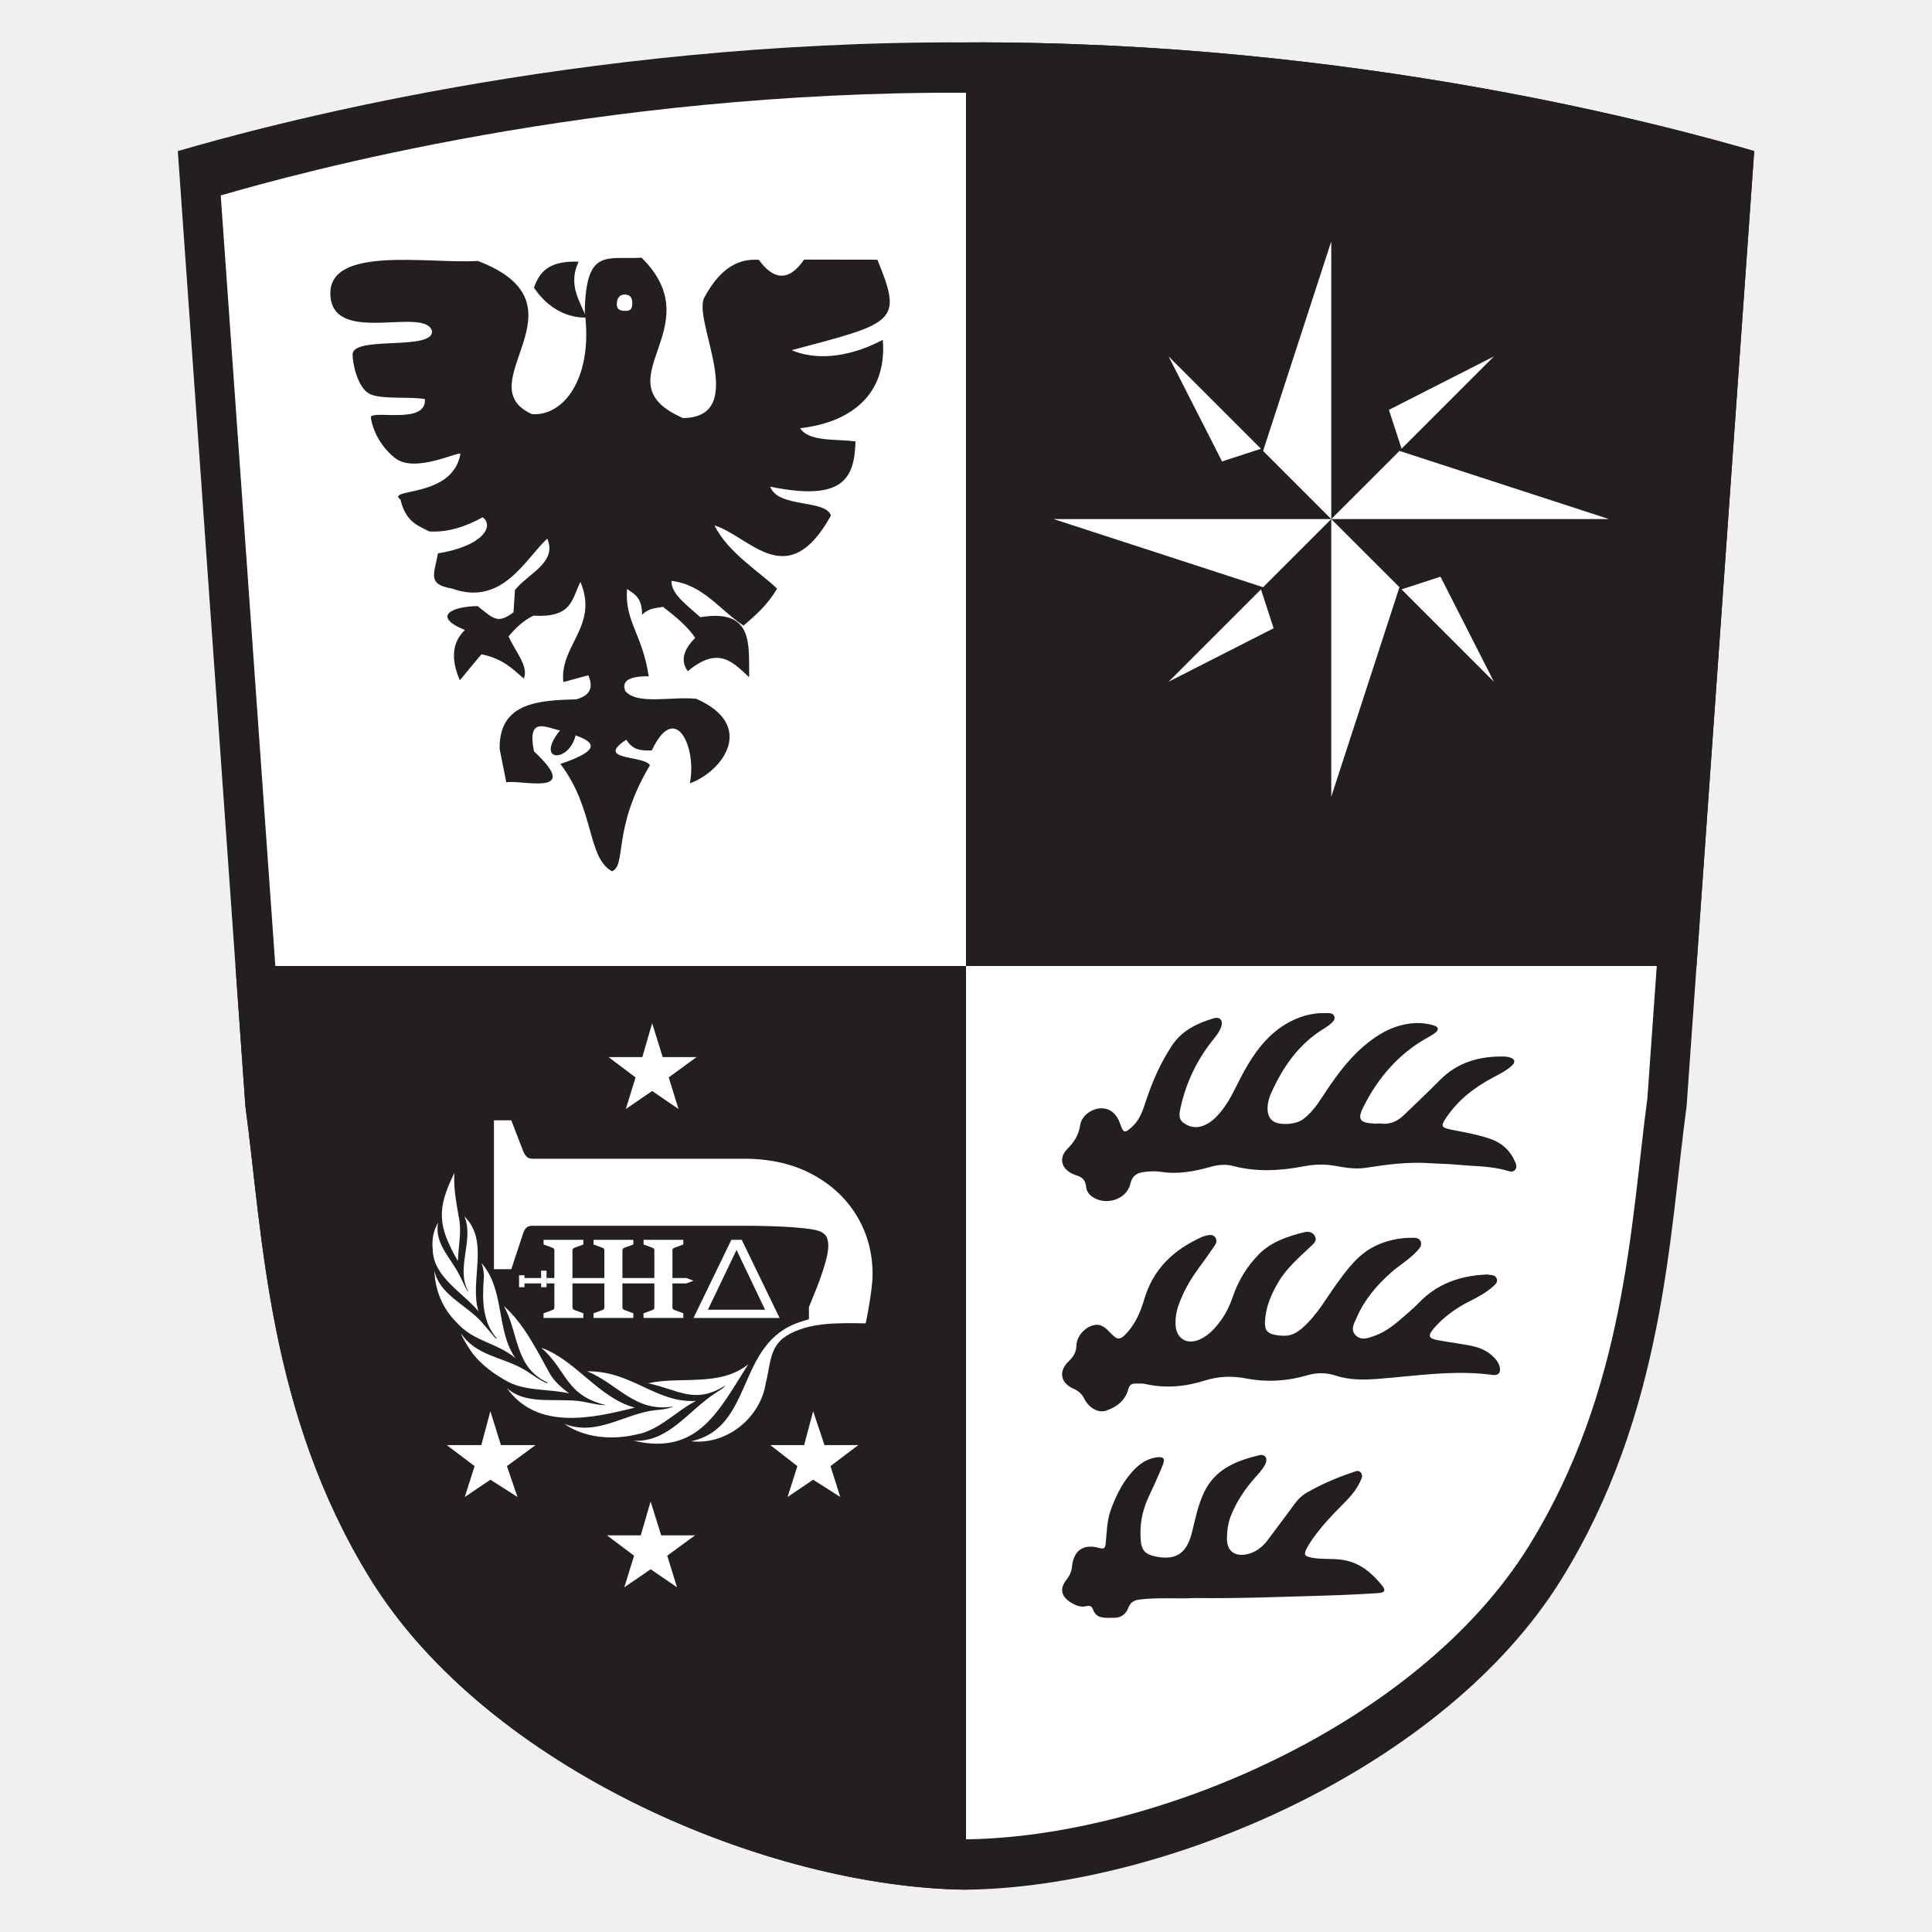
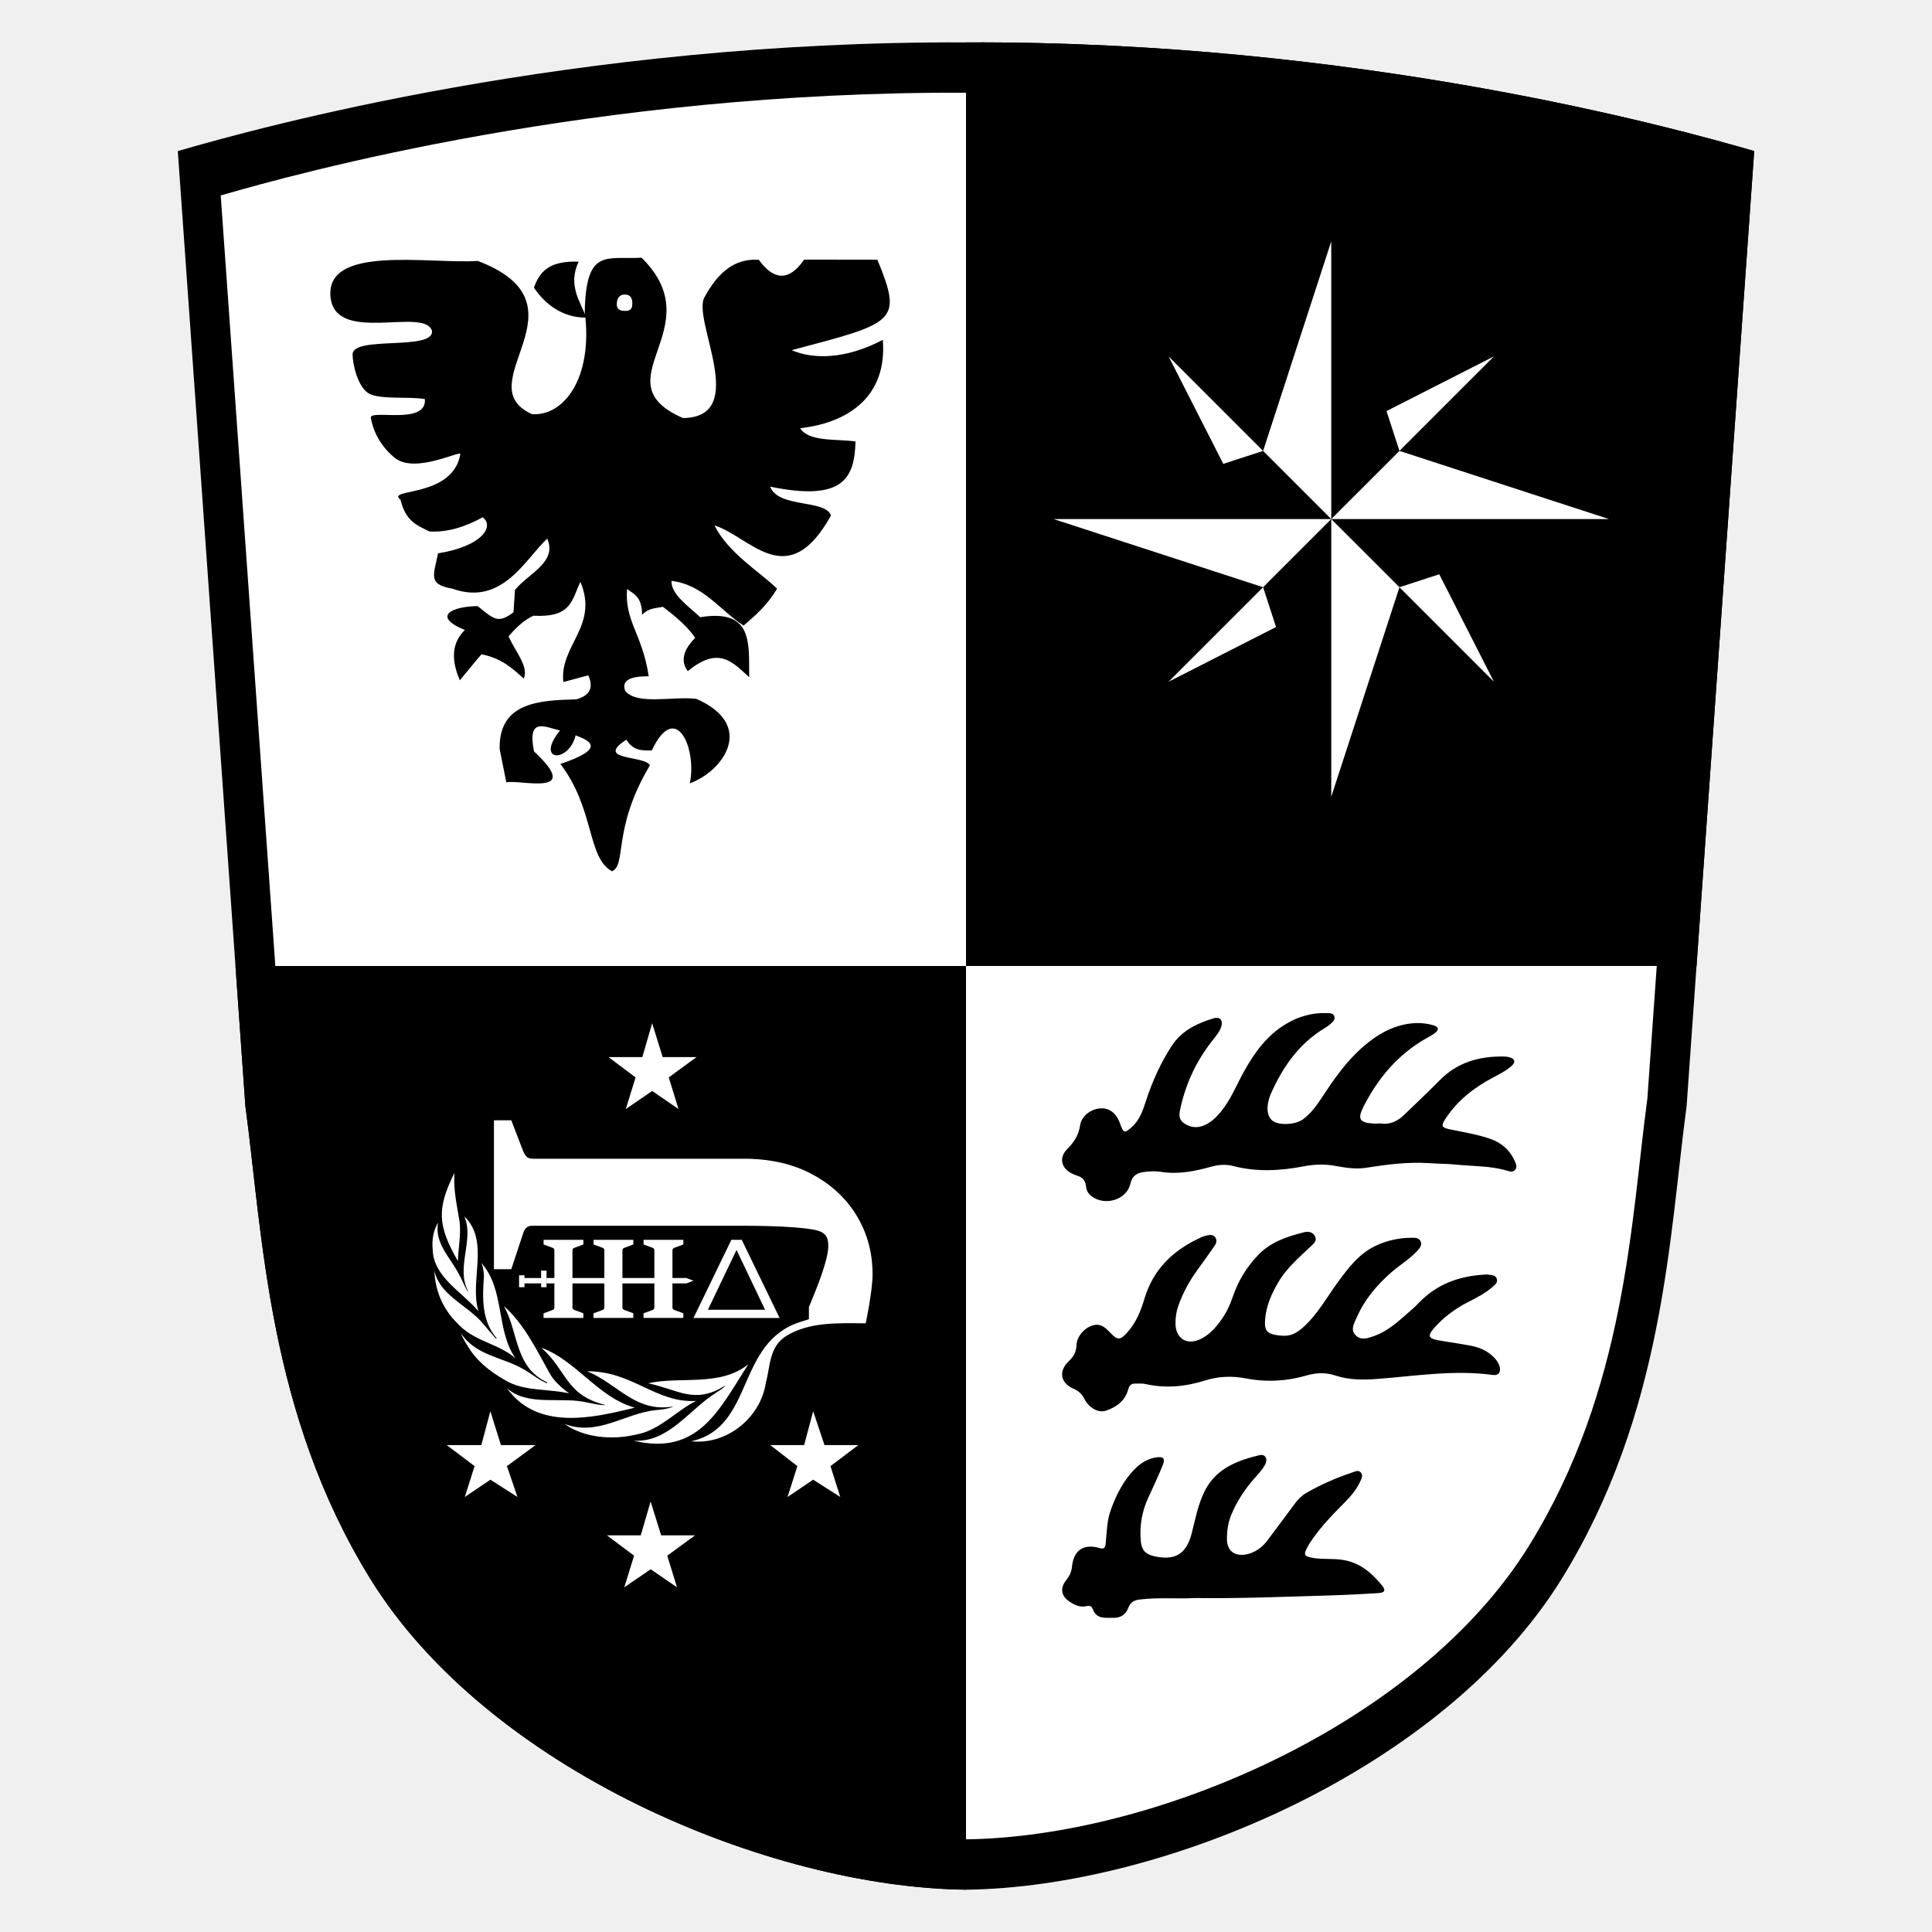
<svg xmlns="http://www.w3.org/2000/svg" version="1.1" id="Layer_1" x="0px" y="0px" viewBox="0 0 3600 3600" style="enable-background:new 0 0 3600 3600;" xml:space="preserve">
  <style type="text/css">
	.st0{fill:#FFFFFF;}
- 	.st1{fill:#231F20;}
- 	.st2{fill:#FFFFFF;stroke:#231F20;stroke-width:10;stroke-miterlimit:10;}
</style>
  <g>
    <g>
+       <path d="M1800,79v1721h1361.2l107.5-1518.5C3118.6,237.9,2531.5,75.7,1800,79z" />
+       <g>
+         <polygon points="2480.6,818.4 2783.7,664.1 2629.5,967.2 2783.7,1270.3 2480.6,1116 2177.5,1270.3 2331.8,967.2 2177.5,664.1         " />
+         <g>
+           <polygon class="st0" points="2177.5,664.1 2331.8,967.2 2480.6,967.2     " />
+           <polygon class="st0" points="2480.6,1116 2480.6,967.2 2177.5,1270.3     " />
+           <polygon class="st0" points="2783.7,1270.3 2629.5,967.2 2480.6,967.2     " />
+           <polygon class="st0" points="2480.6,818.4 2480.6,967.2 2783.7,664.1     " />
+         </g>
+         <polygon points="2353.6,840.2 2480.6,449.8 2607.7,840.2 2998,967.2 2607.7,1094.2 2480.6,1484.6 2353.6,1094.2 1963.2,967.2         " />
+         <g>
+           <polygon class="st0" points="2480.6,449.8 2353.6,840.2 2480.6,967.2     " />
+           <polygon class="st0" points="2353.6,1094.2 2480.6,967.2 1963.2,967.2     " />
+           <polygon class="st0" points="2480.6,1484.6 2607.7,1094.2 2480.6,967.2     " />
+           <polygon class="st0" points="2607.7,840.2 2480.6,967.2 2998,967.2     " />
+         </g>
+       </g>
+     </g>
+     <g>
      <path class="st0" d="M1800,79C1800,79,1800,79,1800,79C1068.5,75.7,481.4,237.9,331.3,281.5L438.8,1800H1800V79z" />
-       <path id="path2386_00000097477638072910811340000007495357459719272579_" class="st1" d="M1498.4,483.7    c-30,43.8-59.1,35.9-84.3,0.5c-46-3.6-77.1,25.1-101,69c-25.5,40.7,85.8,224.2-40.4,225.8c-157.5-68.5,56.5-166.7-77.2-298.8    c-65.1,3.9-103.7-19.3-105.9,101c16.1,124.4-40.2,195.2-98.5,190.4c-123.3-55.5,114-203.6-100.8-285.4    c-90.2,6.2-287.6-31.7-274.1,69.7c11.3,85.2,175.3,15.7,188.7,60.6c4.2,37.9-147.7,8.3-147.9,43.9c-0.1,17.3,9.6,62.2,31.4,73.4    c21.8,11.2,76,4.6,103.3,9.9c3.9,49.6-103.8,17.9-100.7,35.1c8.4,47.4,42.9,72.9,45,74.6c38,30.2,123.3-15.6,121.8-7    c-14.7,82.4-140.3,63-111.6,84.5c10,42,32.7,48.5,53.9,59.4c34.6,2,67.4-8.9,99.3-26.4c22,16.2,0.3,53.9-83.3,67.2    c-7.3,39.9-20.3,57.6,26.5,65.7c93.8,33.7,136.6-56.1,177.1-93.1c19.3,44.5-36.1,65.1-60.1,95.7l-2.8,41.6    c-29,21.5-36.1,13.1-66.7-11.6c-47.2,0.4-86.8,18.8-23.9,44.5c-22.7,22.1-27.3,52.6-9.3,93.7c16.4-19.9,36.5-44.5,40.4-48.4    c40.3,8.1,59.3,28.5,78.7,45.2c9.5-22-14.7-48.7-28.4-78.5c11.4-13.5,26.4-29.3,46.2-38.6c71.4,3.7,70.9-28.1,87.7-63.1    c34.7,82.9-39.3,118.1-31.8,186.7l46.5-12.6c11.4,25.8,0,38.5-22.3,44.8c-69.6,1.9-144.4,5.5-142.9,92.4l12.4,62.3    c25.9-5.8,144.3,28.5,51.7-57.6c-13.6-66.1,21.8-44.8,48.4-39.1c-47.5,58.7,16.5,61.4,29.1,9.1c28,10.5,56.5,24.8-28.4,53.3    c64.2,84.1,49.4,174.2,96.1,200c27.8-11.3,0.1-79.3,70.7-197.4c-9-19-104.5-8.5-43.8-47.8c12.5,20.9,29.9,20.4,47.3,20    c45.3-95.6,84.6-1.9,70.8,61.4c61.9-22.5,124.4-108.2,12.1-157.6c-45.8-4.8-109.9,12-132.3-14.5c-7.6-19.4,8.5-27.8,43.7-27.4    c-12-79.5-45.1-102.4-40.4-162.8c10.6,8.5,28.3,13.5,28,48.2c13.2-13.4,25.9-12,38.7-14.9c25.5,19.1,47.3,38.3,60.3,57.8    c-15.4,15.6-31.3,38.8-13.8,62.1c58.9-48.8,85.1-14.9,114.4,11.3c-1.1-59.8,9.4-128.5-91.1-111.8c-23.8-21.9-54.6-42.9-53.7-67.7    c59.8,7.2,89.7,54.4,134.4,83.3c21.8-18.9,43.7-37.4,62.4-68.8c-30.7-30.1-90.9-66-116.7-117.9c67.3,21.3,136.3,127.5,217.1-18.5    c-10.6-30.5-98.5-13.4-113.3-53.7c135.4,27.9,157.2-14.8,159-84.2c-35-5-87.2,1.1-103.1-24.7c91.2-10.3,162.4-60.1,154-164.6    c-68.9,36.1-128.8,36.8-169.9,19.2c193.1-51.1,207.6-52,159.8-168.6L1498.4,483.7z M1078.2,487.6c-57.5-2.2-73.3,21-83.3,48.3    c19.7,30,53.3,56.5,97.5,55.9C1082,562.9,1057.2,531.9,1078.2,487.6z M1163.8,548.8c10.1,0,14.4,5.7,14.4,15.7    c0,10-2.4,14.8-12.5,14.8c-10.1,0-16.4-2.4-16.4-12.4C1149.3,556.9,1153.7,548.8,1163.8,548.8z" />
+       <path id="path2386_00000097477638072910811340000007495357459719272579_" d="M1498.4,483.7c-30,43.8-59.1,35.9-84.3,0.5    c-46-3.6-77.1,25.1-101,69c-25.5,40.7,85.8,224.2-40.4,225.8c-157.5-68.5,56.5-166.7-77.2-298.8c-65.1,3.9-103.7-19.3-105.9,101    c16.1,124.4-40.2,195.2-98.5,190.4c-123.3-55.5,114-203.6-100.8-285.4c-90.2,6.2-287.6-31.7-274.1,69.7    c11.3,85.2,175.3,15.7,188.7,60.6c4.2,37.9-147.7,8.3-147.9,43.9c-0.1,17.3,9.6,62.2,31.4,73.4c21.8,11.2,76,4.6,103.3,9.9    c3.9,49.6-103.8,17.9-100.7,35.1c8.4,47.4,42.9,72.9,45,74.6c38,30.2,123.3-15.6,121.8-7c-14.7,82.4-140.3,63-111.6,84.5    c10,42,32.7,48.5,53.9,59.4c34.6,2,67.4-8.9,99.3-26.4c22,16.2,0.3,53.9-83.3,67.2c-7.3,39.9-20.3,57.6,26.5,65.7    c93.8,33.7,136.6-56.1,177.1-93.1c19.3,44.5-36.1,65.1-60.1,95.7l-2.8,41.6c-29,21.5-36.1,13.1-66.7-11.6    c-47.2,0.4-86.8,18.8-23.9,44.5c-22.7,22.1-27.3,52.6-9.3,93.7c16.4-19.9,36.5-44.5,40.4-48.4c40.3,8.1,59.3,28.5,78.7,45.2    c9.5-22-14.7-48.7-28.4-78.5c11.4-13.5,26.4-29.3,46.2-38.6c71.4,3.7,70.9-28.1,87.7-63.1c34.7,82.9-39.3,118.1-31.8,186.7    l46.5-12.6c11.4,25.8,0,38.5-22.3,44.8c-69.6,1.9-144.4,5.5-142.9,92.4l12.4,62.3c25.9-5.8,144.3,28.5,51.7-57.6    c-13.6-66.1,21.8-44.8,48.4-39.1c-47.5,58.7,16.5,61.4,29.1,9.1c28,10.5,56.5,24.8-28.4,53.3c64.2,84.1,49.4,174.2,96.1,200    c27.8-11.3,0.1-79.3,70.7-197.4c-9-19-104.5-8.5-43.8-47.8c12.5,20.9,29.9,20.4,47.3,20c45.3-95.6,84.6-1.9,70.8,61.4    c61.9-22.5,124.4-108.2,12.1-157.6c-45.8-4.8-109.9,12-132.3-14.5c-7.6-19.4,8.5-27.8,43.7-27.4c-12-79.5-45.1-102.4-40.4-162.8    c10.6,8.5,28.3,13.5,28,48.2c13.2-13.4,25.9-12,38.7-14.9c25.5,19.1,47.3,38.3,60.3,57.8c-15.4,15.6-31.3,38.8-13.8,62.1    c58.9-48.8,85.1-14.9,114.4,11.3c-1.1-59.8,9.4-128.5-91.1-111.8c-23.8-21.9-54.6-42.9-53.7-67.7c59.8,7.2,89.7,54.4,134.4,83.3    c21.8-18.9,43.7-37.4,62.4-68.8c-30.7-30.1-90.9-66-116.7-117.9c67.3,21.3,136.3,127.5,217.1-18.5    c-10.6-30.5-98.5-13.4-113.3-53.7c135.4,27.9,157.2-14.8,159-84.2c-35-5-87.2,1.1-103.1-24.7c91.2-10.3,162.4-60.1,154-164.6    c-68.9,36.1-128.8,36.8-169.9,19.2c193.1-51.1,207.6-52,159.8-168.6L1498.4,483.7z M1078.2,487.6c-57.5-2.2-73.3,21-83.3,48.3    c19.7,30,53.3,56.5,97.5,55.9C1082,562.9,1057.2,531.9,1078.2,487.6z M1163.8,548.8c10.1,0,14.4,5.7,14.4,15.7    c0,10-2.4,14.8-12.5,14.8c-10.1,0-16.4-2.4-16.4-12.4C1149.3,556.9,1153.7,548.8,1163.8,548.8z" />
    </g>
    <g>
      <path class="st0" d="M1800,1800v1721c369.7-4.4,890.3-224.6,1109.5-578.5c191.5-309.2,200.8-639.2,233.3-882.1l18.4-260.5H1800z" />
      <g>
-         <path class="st1" d="M2572.4,2093.4c16.7,2.7,31.3-3.7,43.8-15.8c22-21.4,44.6-42.4,66.1-64.3c33.3-34.1,74.5-45.5,120.5-44.6     c3.4,0.1,7,0.5,10.2,1.5c9.9,2.9,11.5,8.8,3.8,15.8c-10.3,9.4-22.9,15.5-35.1,22c-34.5,18.4-64.8,41.7-86.8,74.5     c-10.7,16-9.5,18.6,9.1,22.4c24.6,5,49.4,9,73.2,17.3c21.6,7.5,37.1,21.8,46.1,42.9c2.1,4.8,3.7,10.3-0.2,14.8     c-4,4.6-9.7,3.1-14.6,1.6c-30.6-9.2-62.5-8.2-93.9-11.3c-16.8-1.7-33.7-1.6-50.5-2.8c-40-2.7-79.5,2.4-118.9,8.6     c-19.8,3.1-38.9-0.3-58-3.7c-19.5-3.5-38.7-2.7-58,1c-43.8,8.4-87.6,10.8-131.3-0.6c-14.4-3.8-28.4-2.3-42.3,1.6     c-30.7,8.6-61.4,14.4-93.5,9.1c-9.3-1.5-19.1-0.8-28.5,0.2c-13.4,1.5-23.5,5.6-27.3,22.2c-6.9,29.8-46.7,41.9-71.8,23.6     c-6.3-4.6-10.2-11-10.8-18.5c-0.9-11.1-6.8-17.3-16.9-20.4c-2.5-0.8-4.9-1.7-7.3-2.8c-21.9-9.6-27.4-30-10.7-46.8     c12.7-12.8,21.2-25.9,23.9-44.3c2.6-18,21.9-31.3,39.8-31.4c15.8-0.2,28.2,10.1,34.6,28.4c6.3,18.2,8.2,18.8,22.5,5.9     c14.1-12.8,19.9-30.2,25.5-47.5c11.9-36.4,27.2-71,48.3-103.2c18.9-28.8,47.4-42.2,78.6-51.5c10.7-3.2,17,3.7,14,14.4     c-2.9,10.2-9.7,18.2-16.2,26.4c-29,36.5-48.9,77.5-59.3,122.9c-2.4,10.7-6.3,23.2,4.8,31.3c11.8,8.6,25.2,10.6,39.3,4.3     c12.7-5.7,22.1-15,30.7-25.5c18-22.1,28.3-48.5,41.9-73.1c19.6-35.7,43-68.3,78.7-89.8c23.5-14.1,49.1-21.5,76.7-20.5     c5.2,0.2,11.1-0.1,13.5,5.6c2.7,6.4-2.4,10.5-6.5,14.3c-3.2,2.9-6.8,5.5-10.5,7.7c-48.5,29-79,72.8-101.3,123.4     c-0.3,0.8-0.7,1.6-1,2.4c-7.9,21.1-6.2,38.9,4.4,47.3c11.5,9,42.7,7.7,56.8-2.8c14.1-10.5,24.6-24.4,34.1-38.9     c22.8-34.8,46.3-69.1,78.2-96.6c25-21.6,52.4-38.1,86-42.7c15.3-2.1,30.3-1.1,45,3.2c9.7,2.9,10.5,8.3,2.4,14.4     c-5.2,3.9-11,6.9-16.6,10.1c-52.1,29.7-89.2,73.6-116,126.2c-12.6,24.7-7.8,30.9,20.1,32.4     C2564.4,2093.6,2567.9,2093.4,2572.4,2093.4z" />
-         <path class="st1" d="M2392.1,2489c15,0.5,26.4-6.9,36.9-16.5c26.4-23.9,43.2-55.1,63.9-83.3c19.5-26.7,39.4-53.1,70.3-67.8     c21.4-10.2,44.2-15,67.9-15c6.1,0,12.8-0.1,15.9,6.4c3.3,7.1-1.3,12.5-5.6,17.4c-14.6,16.3-33.7,27.1-49.9,41.5     c-26.5,23.6-49.1,50.2-63.3,83c-4.4,10.2-12.5,22.2-2.7,32.8c10.2,11.1,23.6,6,35.4,1.8c23.8-8.4,42.3-25,60.9-41.3     c7.5-6.6,15.1-13.1,21.9-20.3c33.4-34.8,75.1-50,122.2-52.6c2.2-0.1,4.4-0.5,6.5-0.1c6.2,1.2,14.1,0.1,16.6,7.7     c2.5,7.6-3.8,11.7-8.7,16c-12.9,11.1-27.9,19-43,26.6c-25,12.7-47.4,28.8-65.7,50.1c-11.6,13.5-9.8,18.6,7.4,21.8     c19.6,3.6,39.3,6.1,58.9,9.8c15.4,2.9,30.2,7.9,42.2,18.8c6.5,5.9,12.2,12.4,14.4,21.2c2.5,10.3-2.4,16.5-13,15     c-71.6-9.8-142.4,1.8-213.4,7.3c-26.9,2.1-53.7,2.4-79.7-6.2c-17.8-5.9-35.4-5.5-53.5-0.2c-37.2,10.9-75.2,12.9-113.1,5.6     c-26.3-5.1-51.8-4-76.9,4c-36.3,11.4-72.8,14.8-110.2,6.5c-6.2-1.4-12.9-0.8-19.4-0.9c-6.9-0.1-10.9,2.9-12.8,10.2     c-5.8,21.8-22,33.8-42.1,40.4c-13.9,4.6-31.7-5.5-40-22.4c-4.6-9.3-11.1-14.7-20.2-18.7c-24.6-10.8-28.2-32.9-8.4-51.5     c8.7-8.2,13.6-16.8,14-29.2c0.6-17.4,16-34.2,32.8-37.8c13.4-2.9,22.1,5.7,30.2,14.2c13.4,14.2,18.3,14.6,31.7-0.4     c15.9-17.8,25.1-39.5,31.7-62c16.6-56.7,55.2-92.6,107.5-116c3.1-1.4,6.6-2.3,9.9-3c5.2-1,10.7-1.5,14.4,3.2     c4.1,5.1,2.9,10.9-0.5,15.8c-10.3,15-20.8,29.8-31.6,44.5c-15.5,21.1-27.9,43.8-36.5,68.5c-3.7,10.8-5.3,21.8-5,33.2     c0.6,26.9,20.9,39.8,45.5,28.6c16.3-7.4,27.9-20.3,38.3-34.3c10.1-13.7,17.4-28.8,22.9-45c10.2-30,26.4-56.6,48.5-79.1     c23-23.4,53.2-33.3,84-41.1c7.7-1.9,16.2-1.1,20.6,7.2c4.5,8.6-2.3,13.8-7.5,18.8c-22,20.8-45.2,40.5-60.8,67.1     c-12.4,21.2-22.2,43.2-24.4,67.9c-2.1,22.6,3,28.3,25.7,31.3C2386,2488.8,2389.1,2488.8,2392.1,2489z" />
-         <path class="st1" d="M2226.2,2977.7c-31.2,1.9-67.2-1.6-103,2.8c-10.1,1.2-17,5.5-20.6,15.1c-4.8,12.8-14.2,19.3-28,19     c-14.8-0.4-31.3,3.1-38.3-16.2c-1.9-5.2-5.7-7.2-11.4-5.7c-11.5,3-21.4-1.5-30.6-7.4c-17.3-11.1-19.9-25.7-7.1-41.6     c5.9-7.4,9.4-15.1,10.3-24.6c3-30.5,21.8-43.2,51.4-34.5c8.8,2.6,10.6-1,11.4-8.4c2.1-21.5,2.2-43.2,9.9-63.9     c10.5-28.3,23.8-54.8,45.6-76.2c10.8-10.6,23.2-18,38.3-20.4c13.7-2.1,17.7,1.7,12.5,14.4c-8.3,20.4-17.6,40.5-26.9,60.5     c-12,25.8-16.5,52.7-14,80.9c1.5,16.2,8.1,24.3,23.9,28c39.8,9.3,61.2-3.4,71.2-43.2c6.4-25.6,11.3-51.5,22.8-75.6     c20.8-43.5,60.1-58.8,102.7-69.1c11.2-2.7,16.7,6.3,11.2,17.1c-5.2,10.1-13.2,18.2-20.6,26.6c-17.8,20.4-32.5,42.7-42.8,67.8     c-5.5,13.4-7.5,27.3-7.9,41.8c-1,33.2,24.5,36.4,44.7,29.1c12.4-4.5,22.6-12.9,30.6-23.4c17.5-23.1,34.6-46.5,52-69.8     c5.7-7.7,12.5-14.3,21-19.2c27.1-15.6,55.7-28,85.4-37.9c5-1.7,11.2-5.3,15.8,0.1c4.7,5.5,1.2,11.7-1.3,17.1     c-8.1,17.7-21.4,31.4-34.9,44.9c-19.1,19-37.2,38.7-52.9,60.6c-4.3,6-8.3,12.2-11.6,18.7c-6,11.9-4.2,14.7,8.7,17.3     c19.2,3.8,38.8,1.2,58.2,4.2c32,5,54,24,73.2,47.6c7.5,9.2,5.5,13.5-6.8,14.3c-31.5,2-63.1,3.6-94.6,4.5     C2392.8,2975.3,2311.9,2978.8,2226.2,2977.7z" />
+         <path d="M2572.4,2093.4c16.7,2.7,31.3-3.7,43.8-15.8c22-21.4,44.6-42.4,66.1-64.3c33.3-34.1,74.5-45.5,120.5-44.6     c3.4,0.1,7,0.5,10.2,1.5c9.9,2.9,11.5,8.8,3.8,15.8c-10.3,9.4-22.9,15.5-35.1,22c-34.5,18.4-64.8,41.7-86.8,74.5     c-10.7,16-9.5,18.6,9.1,22.4c24.6,5,49.4,9,73.2,17.3c21.6,7.5,37.1,21.8,46.1,42.9c2.1,4.8,3.7,10.3-0.2,14.8     c-4,4.6-9.7,3.1-14.6,1.6c-30.6-9.2-62.5-8.2-93.9-11.3c-16.8-1.7-33.7-1.6-50.5-2.8c-40-2.7-79.5,2.4-118.9,8.6     c-19.8,3.1-38.9-0.3-58-3.7c-19.5-3.5-38.7-2.7-58,1c-43.8,8.4-87.6,10.8-131.3-0.6c-14.4-3.8-28.4-2.3-42.3,1.6     c-30.7,8.6-61.4,14.4-93.5,9.1c-9.3-1.5-19.1-0.8-28.5,0.2c-13.4,1.5-23.5,5.6-27.3,22.2c-6.9,29.8-46.7,41.9-71.8,23.6     c-6.3-4.6-10.2-11-10.8-18.5c-0.9-11.1-6.8-17.3-16.9-20.4c-2.5-0.8-4.9-1.7-7.3-2.8c-21.9-9.6-27.4-30-10.7-46.8     c12.7-12.8,21.2-25.9,23.9-44.3c2.6-18,21.9-31.3,39.8-31.4c15.8-0.2,28.2,10.1,34.6,28.4c6.3,18.2,8.2,18.8,22.5,5.9     c14.1-12.8,19.9-30.2,25.5-47.5c11.9-36.4,27.2-71,48.3-103.2c18.9-28.8,47.4-42.2,78.6-51.5c10.7-3.2,17,3.7,14,14.4     c-2.9,10.2-9.7,18.2-16.2,26.4c-29,36.5-48.9,77.5-59.3,122.9c-2.4,10.7-6.3,23.2,4.8,31.3c11.8,8.6,25.2,10.6,39.3,4.3     c12.7-5.7,22.1-15,30.7-25.5c18-22.1,28.3-48.5,41.9-73.1c19.6-35.7,43-68.3,78.7-89.8c23.5-14.1,49.1-21.5,76.7-20.5     c5.2,0.2,11.1-0.1,13.5,5.6c2.7,6.4-2.4,10.5-6.5,14.3c-3.2,2.9-6.8,5.5-10.5,7.7c-48.5,29-79,72.8-101.3,123.4     c-0.3,0.8-0.7,1.6-1,2.4c-7.9,21.1-6.2,38.9,4.4,47.3c11.5,9,42.7,7.7,56.8-2.8c14.1-10.5,24.6-24.4,34.1-38.9     c22.8-34.8,46.3-69.1,78.2-96.6c25-21.6,52.4-38.1,86-42.7c15.3-2.1,30.3-1.1,45,3.2c9.7,2.9,10.5,8.3,2.4,14.4     c-5.2,3.9-11,6.9-16.6,10.1c-52.1,29.7-89.2,73.6-116,126.2c-12.6,24.7-7.8,30.9,20.1,32.4     C2564.4,2093.6,2567.9,2093.4,2572.4,2093.4z" />
+         <path d="M2392.1,2489c15,0.5,26.4-6.9,36.9-16.5c26.4-23.9,43.2-55.1,63.9-83.3c19.5-26.7,39.4-53.1,70.3-67.8     c21.4-10.2,44.2-15,67.9-15c6.1,0,12.8-0.1,15.9,6.4c3.3,7.1-1.3,12.5-5.6,17.4c-14.6,16.3-33.7,27.1-49.9,41.5     c-26.5,23.6-49.1,50.2-63.3,83c-4.4,10.2-12.5,22.2-2.7,32.8c10.2,11.1,23.6,6,35.4,1.8c23.8-8.4,42.3-25,60.9-41.3     c7.5-6.6,15.1-13.1,21.9-20.3c33.4-34.8,75.1-50,122.2-52.6c2.2-0.1,4.4-0.5,6.5-0.1c6.2,1.2,14.1,0.1,16.6,7.7     c2.5,7.6-3.8,11.7-8.7,16c-12.9,11.1-27.9,19-43,26.6c-25,12.7-47.4,28.8-65.7,50.1c-11.6,13.5-9.8,18.6,7.4,21.8     c19.6,3.6,39.3,6.1,58.9,9.8c15.4,2.9,30.2,7.9,42.2,18.8c6.5,5.9,12.2,12.4,14.4,21.2c2.5,10.3-2.4,16.5-13,15     c-71.6-9.8-142.4,1.8-213.4,7.3c-26.9,2.1-53.7,2.4-79.7-6.2c-17.8-5.9-35.4-5.5-53.5-0.2c-37.2,10.9-75.2,12.9-113.1,5.6     c-26.3-5.1-51.8-4-76.9,4c-36.3,11.4-72.8,14.8-110.2,6.5c-6.2-1.4-12.9-0.8-19.4-0.9c-6.9-0.1-10.9,2.9-12.8,10.2     c-5.8,21.8-22,33.8-42.1,40.4c-13.9,4.6-31.7-5.5-40-22.4c-4.6-9.3-11.1-14.7-20.2-18.7c-24.6-10.8-28.2-32.9-8.4-51.5     c8.7-8.2,13.6-16.8,14-29.2c0.6-17.4,16-34.2,32.8-37.8c13.4-2.9,22.1,5.7,30.2,14.2c13.4,14.2,18.3,14.6,31.7-0.4     c15.9-17.8,25.1-39.5,31.7-62c16.6-56.7,55.2-92.6,107.5-116c3.1-1.4,6.6-2.3,9.9-3c5.2-1,10.7-1.5,14.4,3.2     c4.1,5.1,2.9,10.9-0.5,15.8c-10.3,15-20.8,29.8-31.6,44.5c-15.5,21.1-27.9,43.8-36.5,68.5c-3.7,10.8-5.3,21.8-5,33.2     c0.6,26.9,20.9,39.8,45.5,28.6c16.3-7.4,27.9-20.3,38.3-34.3c10.1-13.7,17.4-28.8,22.9-45c10.2-30,26.4-56.6,48.5-79.1     c23-23.4,53.2-33.3,84-41.1c7.7-1.9,16.2-1.1,20.6,7.2c4.5,8.6-2.3,13.8-7.5,18.8c-22,20.8-45.2,40.5-60.8,67.1     c-12.4,21.2-22.2,43.2-24.4,67.9c-2.1,22.6,3,28.3,25.7,31.3C2386,2488.8,2389.1,2488.8,2392.1,2489z" />
+         <path d="M2226.2,2977.7c-31.2,1.9-67.2-1.6-103,2.8c-10.1,1.2-17,5.5-20.6,15.1c-4.8,12.8-14.2,19.3-28,19     c-14.8-0.4-31.3,3.1-38.3-16.2c-1.9-5.2-5.7-7.2-11.4-5.7c-11.5,3-21.4-1.5-30.6-7.4c-17.3-11.1-19.9-25.7-7.1-41.6     c5.9-7.4,9.4-15.1,10.3-24.6c3-30.5,21.8-43.2,51.4-34.5c8.8,2.6,10.6-1,11.4-8.4c2.1-21.5,2.2-43.2,9.9-63.9     c10.5-28.3,23.8-54.8,45.6-76.2c10.8-10.6,23.2-18,38.3-20.4c13.7-2.1,17.7,1.7,12.5,14.4c-8.3,20.4-17.6,40.5-26.9,60.5     c-12,25.8-16.5,52.7-14,80.9c1.5,16.2,8.1,24.3,23.9,28c39.8,9.3,61.2-3.4,71.2-43.2c6.4-25.6,11.3-51.5,22.8-75.6     c20.8-43.5,60.1-58.8,102.7-69.1c11.2-2.7,16.7,6.3,11.2,17.1c-5.2,10.1-13.2,18.2-20.6,26.6c-17.8,20.4-32.5,42.7-42.8,67.8     c-5.5,13.4-7.5,27.3-7.9,41.8c-1,33.2,24.5,36.4,44.7,29.1c12.4-4.5,22.6-12.9,30.6-23.4c17.5-23.1,34.6-46.5,52-69.8     c5.7-7.7,12.5-14.3,21-19.2c27.1-15.6,55.7-28,85.4-37.9c5-1.7,11.2-5.3,15.8,0.1c4.7,5.5,1.2,11.7-1.3,17.1     c-8.1,17.7-21.4,31.4-34.9,44.9c-19.1,19-37.2,38.7-52.9,60.6c-4.3,6-8.3,12.2-11.6,18.7c-6,11.9-4.2,14.7,8.7,17.3     c19.2,3.8,38.8,1.2,58.2,4.2c32,5,54,24,73.2,47.6c7.5,9.2,5.5,13.5-6.8,14.3c-31.5,2-63.1,3.6-94.6,4.5     C2392.8,2975.3,2311.9,2978.8,2226.2,2977.7z" />
      </g>
    </g>
    <g>
-       <path class="st1" d="M1800,79v1721h1361.2l107.5-1518.5C3118.6,237.9,2531.5,75.7,1800,79z" />
-       <g>
-         <g>
-           <polygon class="st2" points="2480.6,818.4 2783.7,664.1 2629.5,967.2 2783.7,1270.3 2480.6,1116 2177.5,1270.3 2331.8,967.2       2177.5,664.1     " />
-           <g>
-             <polygon class="st1" points="2480.6,818.4 2783.7,664.1 2629.5,967.2 2783.7,1270.3 2480.6,1116 2177.5,1270.3 2331.8,967.2        2177.5,664.1      " />
-             <g>
-               <polygon class="st0" points="2177.5,664.1 2331.8,967.2 2480.6,967.2       " />
-               <polygon class="st0" points="2480.6,1116 2480.6,967.2 2177.5,1270.3       " />
-               <polygon class="st0" points="2783.7,1270.3 2629.5,967.2 2480.6,967.2       " />
-               <polygon class="st0" points="2480.6,818.4 2480.6,967.2 2783.7,664.1       " />
-             </g>
-           </g>
-         </g>
-         <g>
-           <polygon class="st2" points="2353.6,840.2 2480.6,449.8 2607.7,840.2 2998,967.2 2607.7,1094.2 2480.6,1484.6 2353.6,1094.2       1963.2,967.2     " />
-           <g>
-             <polygon class="st1" points="2353.6,840.2 2480.6,449.8 2607.7,840.2 2998,967.2 2607.7,1094.2 2480.6,1484.6 2353.6,1094.2        1963.2,967.2      " />
-             <g>
-               <polygon class="st0" points="2480.6,449.8 2353.6,840.2 2480.6,967.2       " />
-               <polygon class="st0" points="2353.6,1094.2 2480.6,967.2 1963.2,967.2       " />
-               <polygon class="st0" points="2480.6,1484.6 2607.7,1094.2 2480.6,967.2       " />
-               <polygon class="st0" points="2607.7,840.2 2480.6,967.2 2998,967.2       " />
-             </g>
-           </g>
-         </g>
-       </g>
-     </g>
-     <g>
-       <path class="st1" d="M1800,1800H438.8l18.4,260.5c32.6,242.9,41.9,572.8,233.3,882.1c219.1,353.8,739.8,574.1,1109.5,578.5    c0,0,0,0,0,0V1800z" />
+       <path d="M1800,1800H438.8l18.4,260.5c32.6,242.9,41.9,572.8,233.3,882.1c219.1,353.8,739.8,574.1,1109.5,578.5c0,0,0,0,0,0V1800z" />
      <g>
        <g>
          <path id="path8938_00000049179818745608054020000011132147807738610622_" class="st0" d="M1515.2,2629.6l-16.8,63.1h-63.1      l50.5,39.2l-18.3,57.5l47.7-32.2l50.5,32.2l-18.2-57.5l51.8-39.2h-63L1515.2,2629.6z" />
          <path id="path8932_00000176038221478357015990000017925290746462766780_" class="st0" d="M913.7,2629.6l-16.8,63.1h-64.5      l51.9,39.2l-18.2,57.5l47.7-32.2l50.4,32.2l-19.6-57.5l53.3-39.2h-64.5L913.7,2629.6z" />
          <path id="path8930_00000093863535249248834360000013692380343279189633_" class="st0" d="M1212.3,2797.8l-18.3,63.1H1131      l50.5,37.9l-18.2,58.9l49.1-33.6l49.1,33.6l-18.2-58.9l51.8-37.9h-63.1L1212.3,2797.8z" />
        </g>
        <path id="path8926_00000158713782742658608760000005463787979985843848_" class="st0" d="M1215.2,1906.6l-18.3,63.1h-63.1     l50.5,37.9l-18.2,58.9l49.1-33.6l49.1,33.6l-18.2-58.9l51.8-37.9h-63.1L1215.2,1906.6z" />
        <g>
          <g>
            <g>
              <g>
                <path class="st0" d="M1292.2,2455.9l70.6-145.7h19.3l70.6,145.7H1292.2z M1319.1,2440.5h106.5l-53.2-111.4L1319.1,2440.5z" />
              </g>
              <path class="st0" d="M1012.8,2455.9v-8.7l16.3-6c1.3-0.5,2.3-1.1,2.9-1.8c0.6-0.7,1-1.8,1-3.3v-106.4c0-1.4-0.4-2.5-1.1-3.2        c-0.8-0.7-1.6-1.2-2.7-1.6l-16.3-6v-8.7h74.1v8.7l-16.3,6c-1.1,0.4-2,1-2.8,1.7s-1.2,1.7-1.2,3.1v106.3c0,1.5,0.4,2.6,1.2,3.4        c0.8,0.8,1.7,1.3,2.8,1.7l16.3,6v8.7H1012.8L1012.8,2455.9z" />
              <path class="st0" d="M1105.9,2455.9v-8.7l16.3-6c1.3-0.5,2.3-1.1,2.9-1.8c0.6-0.7,1-1.8,1-3.3v-106.4c0-1.4-0.4-2.5-1.1-3.2        s-1.6-1.2-2.7-1.6l-16.3-6v-8.7h74.1v8.7l-16.3,6c-1.1,0.4-2,1-2.8,1.7c-0.8,0.7-1.2,1.7-1.2,3.1v106.3c0,1.5,0.4,2.6,1.2,3.4        c0.8,0.8,1.7,1.3,2.8,1.7l16.3,6v8.7H1105.9L1105.9,2455.9z" />
              <path class="st0" d="M1199.1,2455.9v-8.7l16.3-6c1.3-0.5,2.3-1.1,2.9-1.8c0.6-0.7,1-1.8,1-3.3v-106.4c0-1.4-0.4-2.5-1.1-3.2        c-0.8-0.7-1.6-1.2-2.7-1.6l-16.3-6v-8.7h74.1v8.7l-16.3,6c-1.1,0.4-2,1-2.8,1.7c-0.8,0.7-1.2,1.7-1.2,3.1v106.3        c0,1.5,0.4,2.6,1.2,3.4c0.8,0.8,1.7,1.3,2.8,1.7l16.3,6v8.7H1199.1L1199.1,2455.9z" />
            </g>
            <g>
              <polygon class="st0" points="1278.9,2381.4 1018.4,2381.4 1018.4,2391.5 1278.9,2391.5 1292.2,2386.4       " />
              <path class="st0" d="M1018.4,2398.6v-7.1v-10.1v-13.7h-10.1v13.7h-31v-5.1h-10.1v11.1v11.1h10.1v-7.1h31v7.1H1018.4z" />
            </g>
          </g>
          <g>
            <path class="st0" d="M1596.5,2265.6c-19.6-32.5-47.4-58.4-83.3-77.6c-35.9-19.2-78.3-28.9-127.3-28.9H992.5       c-5,0-8.7-1.3-11.3-3.9c-2.5-2.6-4.6-6-6.4-10.3l-22.1-57.4h-32.3V2365h32.3l22.1-66.8c1.2-4.3,3.2-7.7,5.8-10.3       c2.6-2.6,6.6-3.9,11.8-3.9h387.8c40,0,73.2,1,99.6,3c26.4,2,42.9,4.7,49.7,8.2c5.2,2.5,8.9,5.8,10.9,10c2,4.1,3,9.6,3,16.3       c0,8.8-2.2,20.5-6.6,35.1c-4.4,14.6-9.4,29.2-15.2,43.7c-5.8,14.5-10.5,26.2-14.3,35.3v22.5c-5.2,1.6-10.4,3.2-15.4,4.9       c-121.8,38.5-85.2,196.5-204,222.6c67.2,7.3,129.6-44.6,139.1-109c8.6-30.8,5.7-66.9,38.1-87.3c41.5-25.6,94.1-24.1,144.1-23.5       l3.9,0.1c1.7-8,3.6-17.8,5.6-29.2c2-11.5,3.7-22.9,5.1-34.1c1.4-11.3,2.1-20.5,2.1-27.7       C1626,2334.5,1616.1,2298.1,1596.5,2265.6z" />
            <path class="st0" d="M856.5,2277c-4.9-29.7-11.9-59.9-9.8-91.4c-33.4,67.5-31,98.5,6.5,164.2       C854,2325.3,859.1,2301.9,856.5,2277z" />
            <path class="st0" d="M891.6,2443.4c-17.5-56.2,21.6-130.2-26.3-176.8c18.7,44.2-16.6,95.8,7.1,139.5l-1,0.1       c-6.8-10.7-10.7-22.6-17-33.4c-15.9-30.3-45.2-56.6-38.1-94.7c-8.7,14.6-11.9,32-10,50.3       C807.4,2379.4,861.4,2407.6,891.6,2443.4z" />
            <path class="st0" d="M897.1,2353.5c3.2,7.3,4.2,15.4,4.7,23.9c-3.2,41.9-4.1,84.4,23.7,116.2c-0.5,1.2-1.4,0.2-1.9,0.3       l-28.4-33c-29.2-30.7-76.7-49.6-85.7-93.2c1,35.8,15,70.7,41.9,97.1c31,35.2,75.6,37.3,109.2,66.2       C923.7,2478.5,941.2,2403.3,897.1,2353.5z" />
            <path class="st0" d="M1060.5,2596.4c-14.3-10.6-28.6-23.1-36.9-38.5c-23.9-42.9-47.4-91.5-84.7-124.2       c27.6,48.7,19.7,114.2,80.9,142.2c0.1,0.6,0.1,1.4-0.5,1.6c-15.5-6.1-28.7-17.7-43.5-25.9c-38.7-23-88.3-24.7-116.9-67.2       c4.1,11.4,11.3,21.6,17.8,31.9c17.6,25.8,44.8,45,70.8,58.9C980.6,2592.3,1024.1,2588,1060.5,2596.4z" />
            <path class="st0" d="M1182.8,2622.9c-67.7-18.3-109.8-88.7-174-111.5c48.3,42.6,44.6,88.5,120.1,106.8       c-11.3,0.6-22.2-2.6-33.1-4.5c-50-12.4-110.5,8.2-151-26.8C1001.4,2665.8,1104.1,2642.6,1182.8,2622.9z" />
            <path class="st0" d="M1297,2610.4c-75.2,4.4-118.8-56-202.9-55.2c57,23.3,89.3,77,159.4,65.7v0.7c-9.7,3.5-20.2,5.2-31.2,5.9       c-57.8,5.7-108.8,49.6-170.5,25.7c36.6,26.3,89.7,30.4,133.9,19.8C1228.4,2665.5,1259.2,2629.5,1297,2610.4z" />
            <path class="st0" d="M1394.5,2542c-53.1,42.8-126.5,21.9-187,35.6c56.2,11.3,86.7,40.6,144.3,3.8c-5.1,7-12.6,9.9-19.1,14.8       c-49.4,31.4-87.5,92.5-152.4,88.3C1302.3,2713.5,1340.4,2625.6,1394.5,2542z" />
          </g>
        </g>
      </g>
    </g>
-     <path class="st1" d="M1800,79C1068.5,75.7,481.4,237.9,331.3,281.5l125.9,1779.1c32.6,242.9,41.9,572.8,233.3,882.1   c219.1,353.8,739.8,574.1,1109.5,578.5c369.7-4.4,890.3-224.6,1109.5-578.5c191.5-309.2,200.8-639.2,233.3-882.1l125.9-1779.1   C3118.6,237.9,2531.5,75.7,1800,79z M3069.7,2046.3c-30.8,229.7-39.6,541.6-220.6,834c-207.2,334.6-699.5,542.8-1049,547   c-349.5-4.1-841.8-212.4-1049-547c-181-292.4-189.8-604.3-220.6-834L411.3,364.2c142-41.2,697.1-194.6,1388.7-191.4   c691.7-3.2,1246.7,150.3,1388.7,191.4L3069.7,2046.3z" />
+     <path d="M1800,79C1068.5,75.7,481.4,237.9,331.3,281.5l125.9,1779.1c32.6,242.9,41.9,572.8,233.3,882.1   c219.1,353.8,739.8,574.1,1109.5,578.5c369.7-4.4,890.3-224.6,1109.5-578.5c191.5-309.2,200.8-639.2,233.3-882.1l125.9-1779.1   C3118.6,237.9,2531.5,75.7,1800,79z M3069.7,2046.3c-30.8,229.7-39.6,541.6-220.6,834c-207.2,334.6-699.5,542.8-1049,547   c-349.5-4.1-841.8-212.4-1049-547c-181-292.4-189.8-604.3-220.6-834L411.3,364.2c142-41.2,697.1-194.6,1388.7-191.4   c691.7-3.2,1246.7,150.3,1388.7,191.4L3069.7,2046.3z" />
+     <path class="st0" d="M1008.3,2395.6" />
  </g>
-   <path class="st0" d="M1008.3,2395.6" />
</svg>
